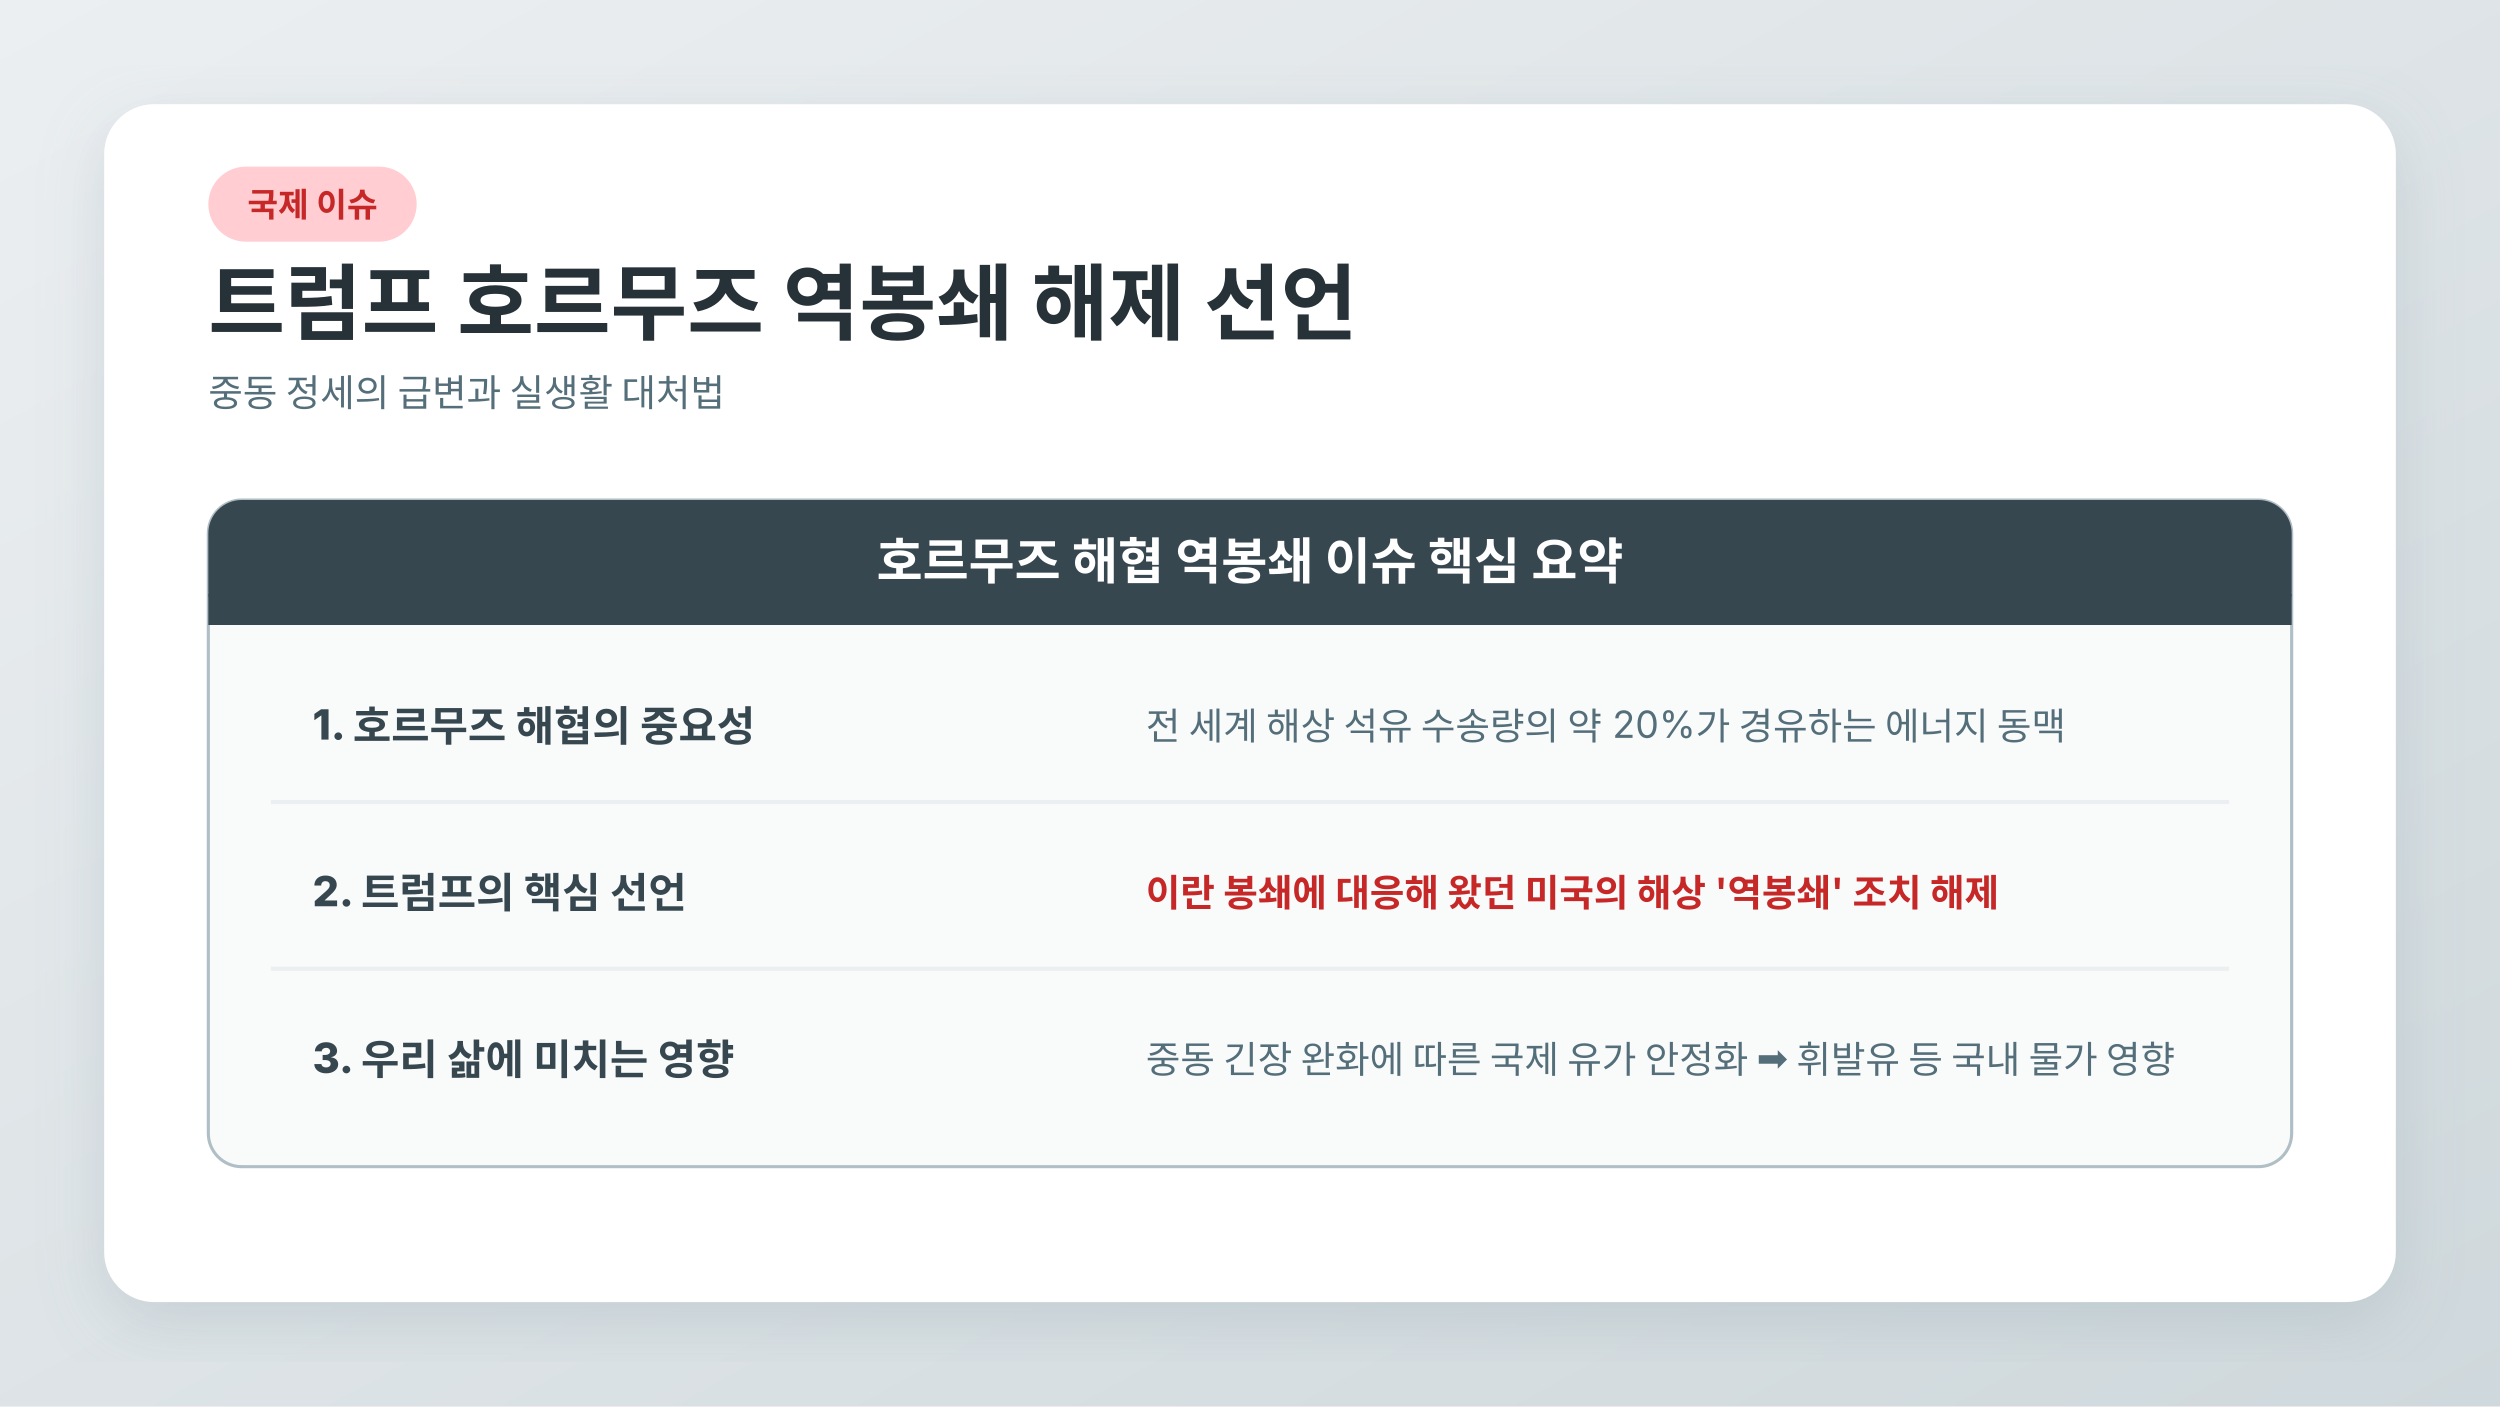
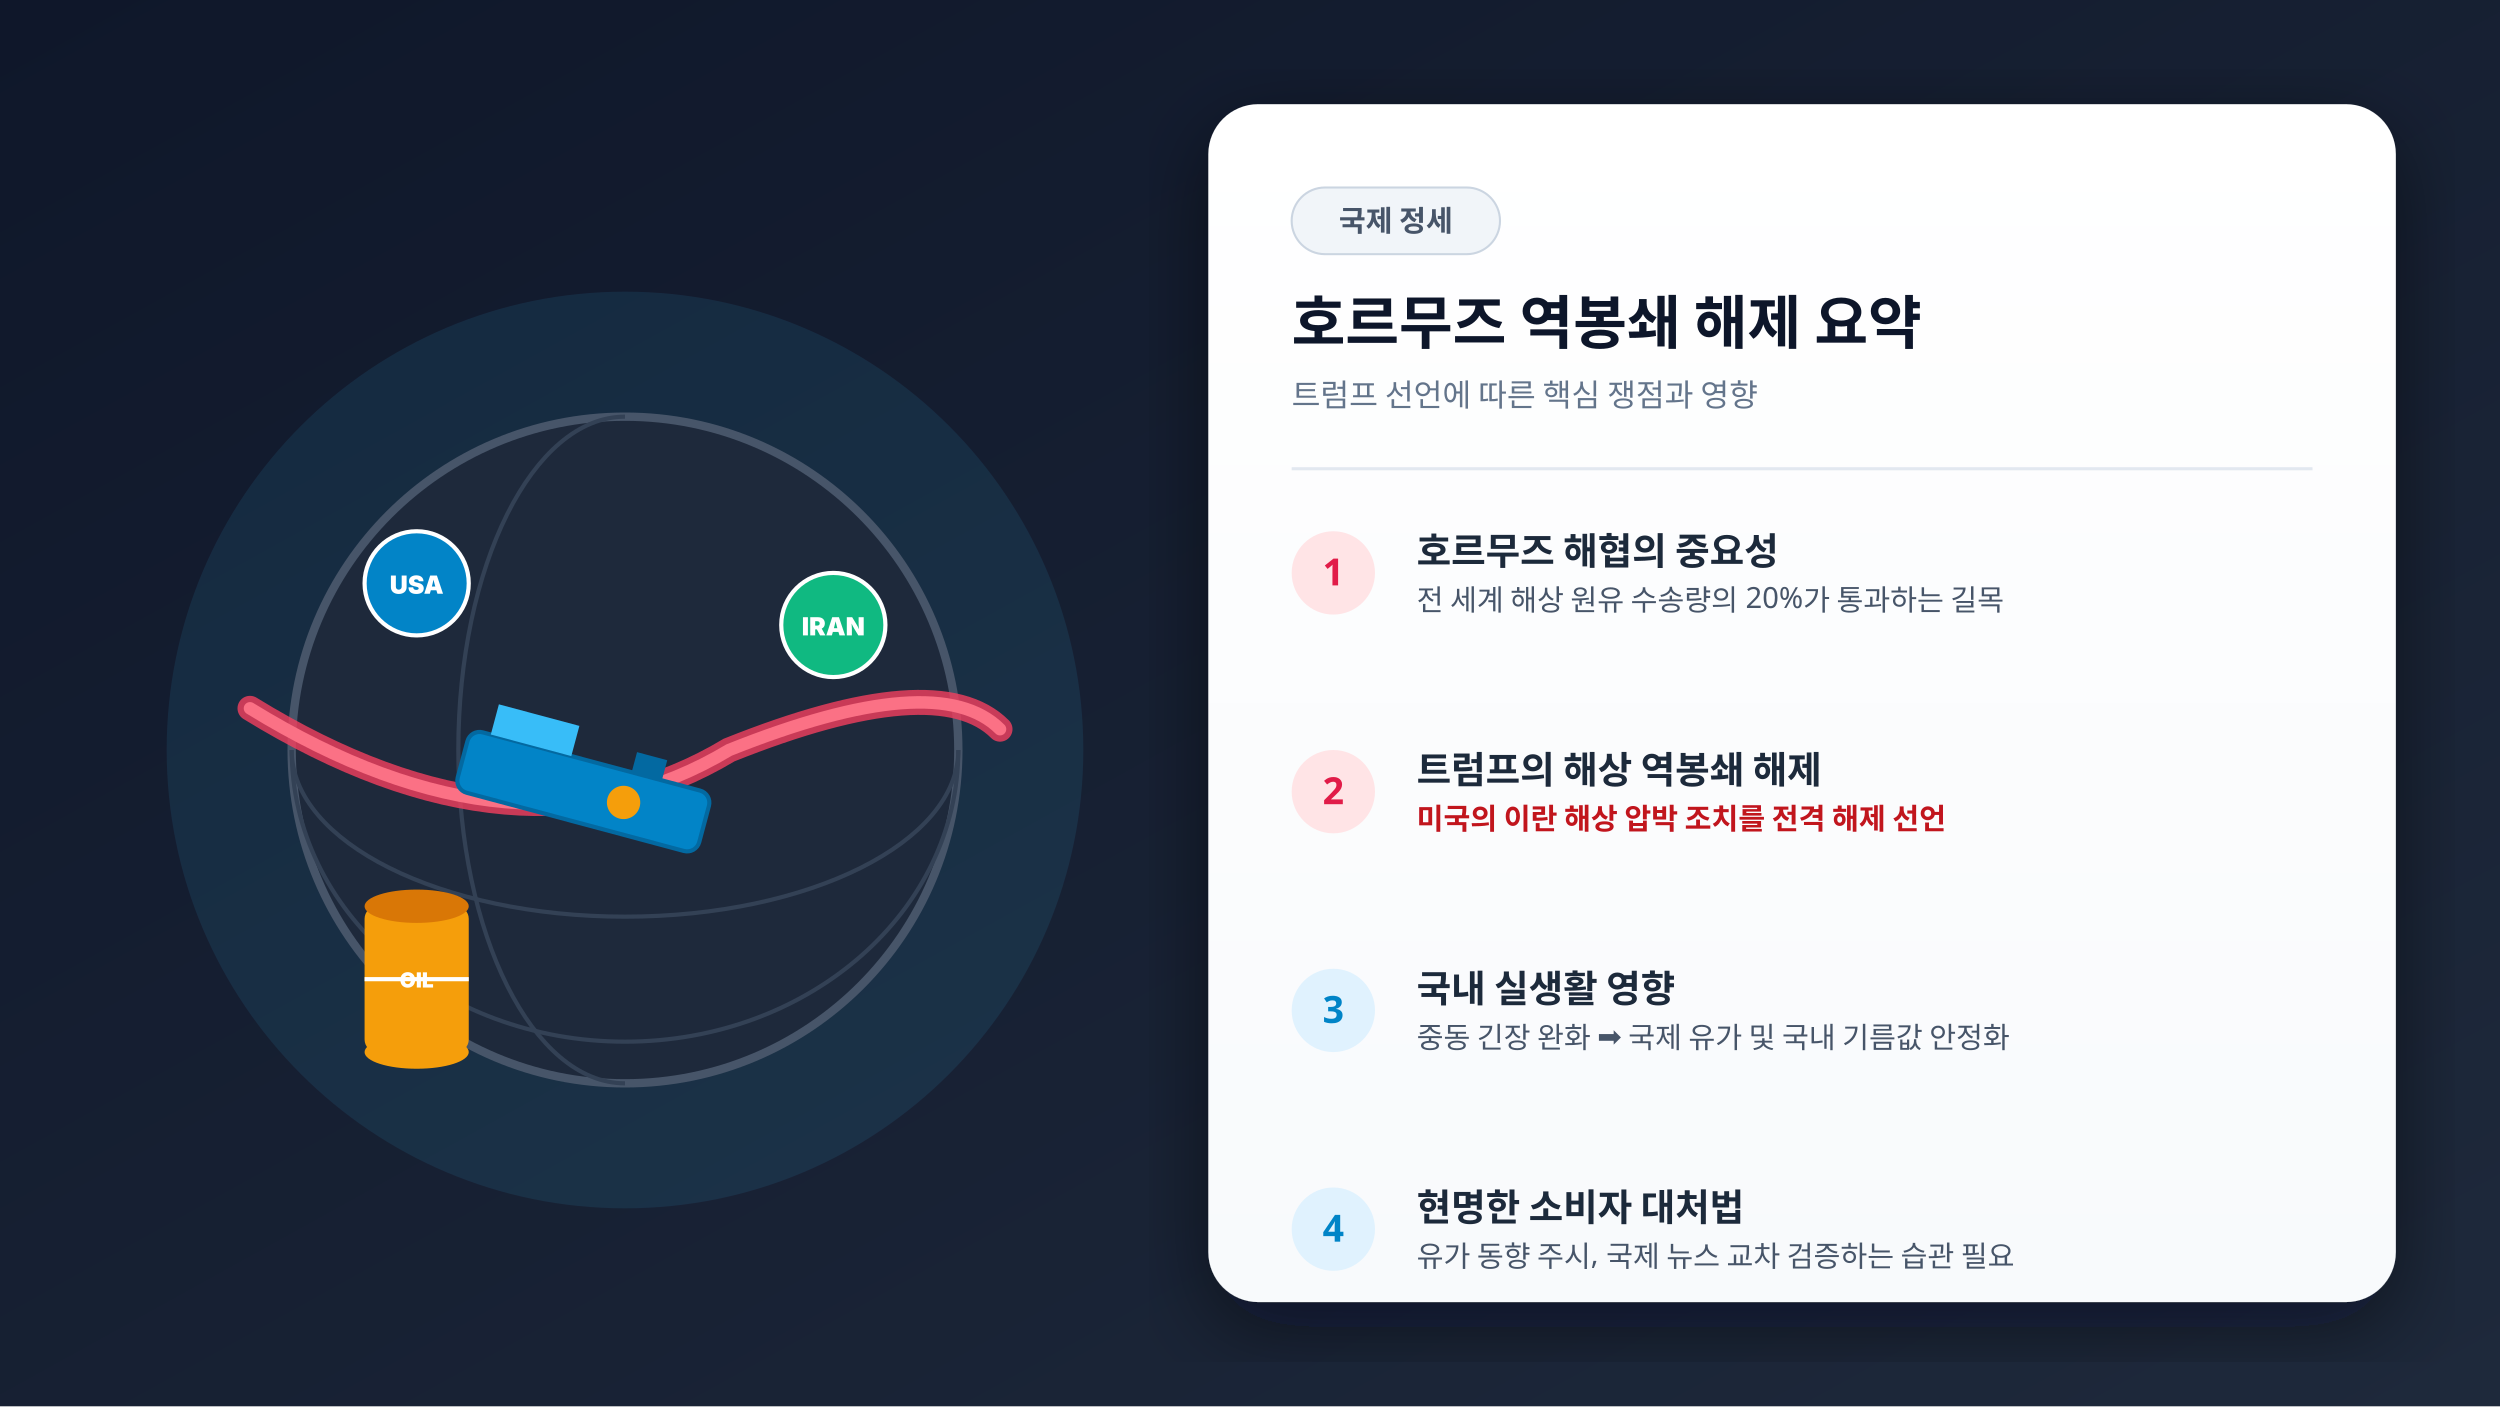
<svg xmlns="http://www.w3.org/2000/svg" viewBox="0 0 1200 675" width="1200" height="675">
  <defs>
-     <linearGradient id="bg" x1="0%" y1="0%" x2="100%" y2="100%">
-       <stop offset="0%" stop-color="#ECEFF1" />
-       <stop offset="100%" stop-color="#CFD8DC" />
+     <linearGradient id="mainBg" x1="0%" y1="0%" x2="100%" y2="100%">
+       <stop offset="0%" stop-color="#0F172A" />
+       <stop offset="100%" stop-color="#1E293B" />
    </linearGradient>
    <filter id="shadow" x="-5%" y="-5%" width="110%" height="110%">
-       <feDropShadow dx="0" dy="10" stdDeviation="15" flood-color="#90A4AE" flood-opacity="0.3" />
+       <feDropShadow dx="0" dy="12" stdDeviation="20" flood-color="#020617" flood-opacity="0.5" />
    </filter>
+     <linearGradient id="cardGrad" x1="0%" y1="0%" x2="0%" y2="100%">
+       <stop offset="0%" stop-color="#FFFFFF" />
+       <stop offset="100%" stop-color="#F8FAFC" />
+     </linearGradient>
  </defs>
-   <rect width="1200" height="675" fill="url(#bg)" />
-   <rect x="50" y="50" width="1100" height="575" rx="24" fill="#FFFFFF" filter="url(#shadow)" />
-   <g transform="translate(100, 110)">
-     <rect x="0" y="-30" width="100" height="36" rx="18" fill="#FFCDD2" />
-     <text x="50" y="-6" font-family="'Inter', 'Noto Sans KR', sans-serif" font-size="16" font-weight="700" fill="#C62828" text-anchor="middle">국제 이슈</text>
-     <text x="0" y="50" font-family="'Inter', 'Noto Sans KR', sans-serif" font-size="40" font-weight="800" fill="#263238">트럼프 호르무즈 역봉쇄 해제 선언</text>
-     <text x="0" y="85" font-family="'Inter', 'Noto Sans KR', sans-serif" font-size="18" fill="#546E7A">중동 정세의 급변과 실생활 대처법</text>
+   <rect width="1200" height="675" fill="url(#mainBg)" />
+   <g transform="translate(300, 360)">
+     <circle cx="0" cy="0" r="220" fill="#38BDF8" opacity="0.1" />
+     <circle cx="0" cy="0" r="160" fill="#1E293B" stroke="#475569" stroke-width="4" />
+     <path d="M -160,0 A 160,80 0 0,0 160,0" fill="none" stroke="#334155" stroke-width="2" />
+     <path d="M -160,0 A 160,140 0 0,0 160,0" fill="none" stroke="#334155" stroke-width="2" />
+     <path d="M 0,-160 A 80,160 0 0,0 0,160" fill="none" stroke="#334155" stroke-width="2" />
+     <path d="M -180,-20 Q -50,60 50,0 Q 150,-40 180,-10" fill="none" stroke="#F43F5E" stroke-width="12" stroke-linecap="round" opacity="0.8" />
+     <path d="M -180,-20 Q -50,60 50,0 Q 150,-40 180,-10" fill="none" stroke="#FB7185" stroke-width="6" stroke-linecap="round" />
+     <g transform="translate(-20, 20) rotate(15)">
+       <rect x="-60" y="-15" width="120" height="30" rx="6" fill="#0284C7" stroke="#0369A1" stroke-width="2" />
+       <rect x="-50" y="-30" width="40" height="15" fill="#38BDF8" />
+       <rect x="20" y="-25" width="15" height="10" fill="#0369A1" />
+       <circle cx="20" cy="0" r="8" fill="#F59E0B" />
+     </g>
+     <g transform="translate(-100, -80)">
+       <circle cx="0" cy="0" r="25" fill="#0284C7" stroke="#FFFFFF" stroke-width="2" />
+       <text x="0" y="5" font-family="'Inter', sans-serif" font-weight="900" fill="#FFFFFF" font-size="12" text-anchor="middle">USA</text>
+     </g>
+     <g transform="translate(100, -60)">
+       <circle cx="0" cy="0" r="25" fill="#10B981" stroke="#FFFFFF" stroke-width="2" />
+       <text x="0" y="5" font-family="'Inter', sans-serif" font-weight="900" fill="#FFFFFF" font-size="12" text-anchor="middle">IRAN</text>
+     </g>
+     <g transform="translate(-100, 110)">
+       <rect x="-25" y="-35" width="50" height="70" rx="6" fill="#F59E0B" />
+       <ellipse cx="0" cy="-35" rx="25" ry="8" fill="#D97706" />
+       <ellipse cx="0" cy="35" rx="25" ry="8" fill="#F59E0B" />
+       <line x1="-25" y1="0" x2="25" y2="0" stroke="#FFFFFF" stroke-width="2" />
+       <text x="0" y="4" font-family="'Inter', sans-serif" font-size="10" font-weight="900" fill="#FFFFFF" text-anchor="middle">OIL</text>
+     </g>
  </g>
-   <g transform="translate(100, 240)">
-     <rect x="0" y="0" width="1000" height="320" rx="16" fill="#F9FBFB" stroke="#B0BEC5" stroke-width="1.5" />
-     <rect x="0" y="0" width="1000" height="60" rx="16" fill="#37474F" />
-     <rect x="0" y="45" width="1000" height="15" fill="#37474F" />
-     <text x="500" y="38" font-family="'Inter', 'Noto Sans KR', sans-serif" font-size="24" font-weight="700" fill="#FFFFFF" text-anchor="middle">호르무즈 해협 역봉쇄 이슈 핵심 요약</text>
-     <text x="50" y="115" font-family="'Inter', 'Noto Sans KR', sans-serif" font-size="20" font-weight="800" fill="#37474F">1. 호르무즈 해협의 중요성</text>
-     <text x="450" y="115" font-family="'Inter', 'Noto Sans KR', sans-serif" font-size="18" fill="#546E7A">전 세계 해상 석유 수송량의 약 20%가 경유하는 에너지 동맥</text>
-     <line x1="30" y1="145" x2="970" y2="145" stroke="#ECEFF1" stroke-width="2" />
-     <text x="50" y="195" font-family="'Inter', 'Noto Sans KR', sans-serif" font-size="20" font-weight="800" fill="#37474F">2. 트럼프의 핵심 선언</text>
-     <text x="450" y="195" font-family="'Inter', 'Noto Sans KR', sans-serif" font-size="18" fill="#C62828" font-weight="700">이란 봉쇄에 대응해 왔던 미국의 해상 '역봉쇄' 조치 해제</text>
-     <line x1="30" y1="225" x2="970" y2="225" stroke="#ECEFF1" stroke-width="2" />
-     <text x="50" y="275" font-family="'Inter', 'Noto Sans KR', sans-serif" font-size="20" font-weight="800" fill="#37474F">3. 우리 삶에 미치는 영향</text>
-     <text x="450" y="275" font-family="'Inter', 'Noto Sans KR', sans-serif" font-size="18" fill="#546E7A">중동 긴장 완화에 따른 국제 유가 안정화 ➡️ 휘발유 등 국내 물가 영향</text>
+   <g transform="translate(580, 50)" filter="url(#shadow)">
+     <rect width="570" height="575" rx="24" fill="url(#cardGrad)" />
+     <rect x="40" y="40" width="100" height="32" rx="16" fill="#F1F5F9" stroke="#CBD5E1" stroke-width="1" />
+     <text x="90" y="61" font-family="'Noto Sans KR', sans-serif" font-size="14" font-weight="700" fill="#475569" text-anchor="middle">국제 정세</text>
+     <text x="40" y="115" font-family="'Noto Sans KR', sans-serif" font-size="28" font-weight="900" fill="#0F172A">호르무즈 역봉쇄 해제 요약</text>
+     <text x="40" y="145" font-family="'Noto Sans KR', sans-serif" font-size="15" fill="#64748B">트럼프 선언에 따른 핵심 쟁점과 영향</text>
+     <line x1="40" y1="175" x2="530" y2="175" stroke="#E2E8F0" stroke-width="1.5" />
+     <g transform="translate(40, 205)">
+       <circle cx="20" cy="20" r="20" fill="#FFE4E6" />
+       <text x="20" y="26" font-family="'Noto Sans KR', sans-serif" font-size="18" font-weight="900" fill="#E11D48" text-anchor="middle">1</text>
+       <text x="60" y="16" font-family="'Noto Sans KR', sans-serif" font-size="18" font-weight="800" fill="#1E293B">호르무즈 해협의 중요성</text>
+       <text x="60" y="38" font-family="'Noto Sans KR', sans-serif" font-size="14" fill="#475569">전 세계 해상 원유 수송량의 20%가 통과하는 길목</text>
+     </g>
+     <g transform="translate(40, 310)">
+       <circle cx="20" cy="20" r="20" fill="#FFE4E6" />
+       <text x="20" y="26" font-family="'Noto Sans KR', sans-serif" font-size="18" font-weight="900" fill="#E11D48" text-anchor="middle">2</text>
+       <text x="60" y="16" font-family="'Noto Sans KR', sans-serif" font-size="18" font-weight="800" fill="#1E293B">트럼프의 해상 역봉쇄 해제</text>
+       <text x="60" y="38" font-family="'Noto Sans KR', sans-serif" font-size="14" fill="#C1121F" font-weight="700">미국의 이란 해상 압박 조치를 전격 해제 선언</text>
+     </g>
+     <g transform="translate(40, 415)">
+       <circle cx="20" cy="20" r="20" fill="#E0F2FE" />
+       <text x="20" y="26" font-family="'Noto Sans KR', sans-serif" font-size="18" font-weight="900" fill="#0284C7" text-anchor="middle">3</text>
+       <text x="60" y="16" font-family="'Noto Sans KR', sans-serif" font-size="18" font-weight="800" fill="#1E293B">국내 실생활 영향</text>
+       <text x="60" y="38" font-family="'Noto Sans KR', sans-serif" font-size="14" fill="#475569">중동 긴장 완화 ➡️ 국제 유가 및 국내 기름값 안정화</text>
+     </g>
+     <g transform="translate(40, 520)">
+       <circle cx="20" cy="20" r="20" fill="#E0F2FE" />
+       <text x="20" y="26" font-family="'Noto Sans KR', sans-serif" font-size="18" font-weight="900" fill="#0284C7" text-anchor="middle">4</text>
+       <text x="60" y="16" font-family="'Noto Sans KR', sans-serif" font-size="18" font-weight="800" fill="#1E293B">현명한 소비자 대처법</text>
+       <text x="60" y="38" font-family="'Noto Sans KR', sans-serif" font-size="14" fill="#475569">유가 동향 주시, 국제 뉴스 교차 검증하는 습관 필요</text>
+     </g>
  </g>
</svg>
